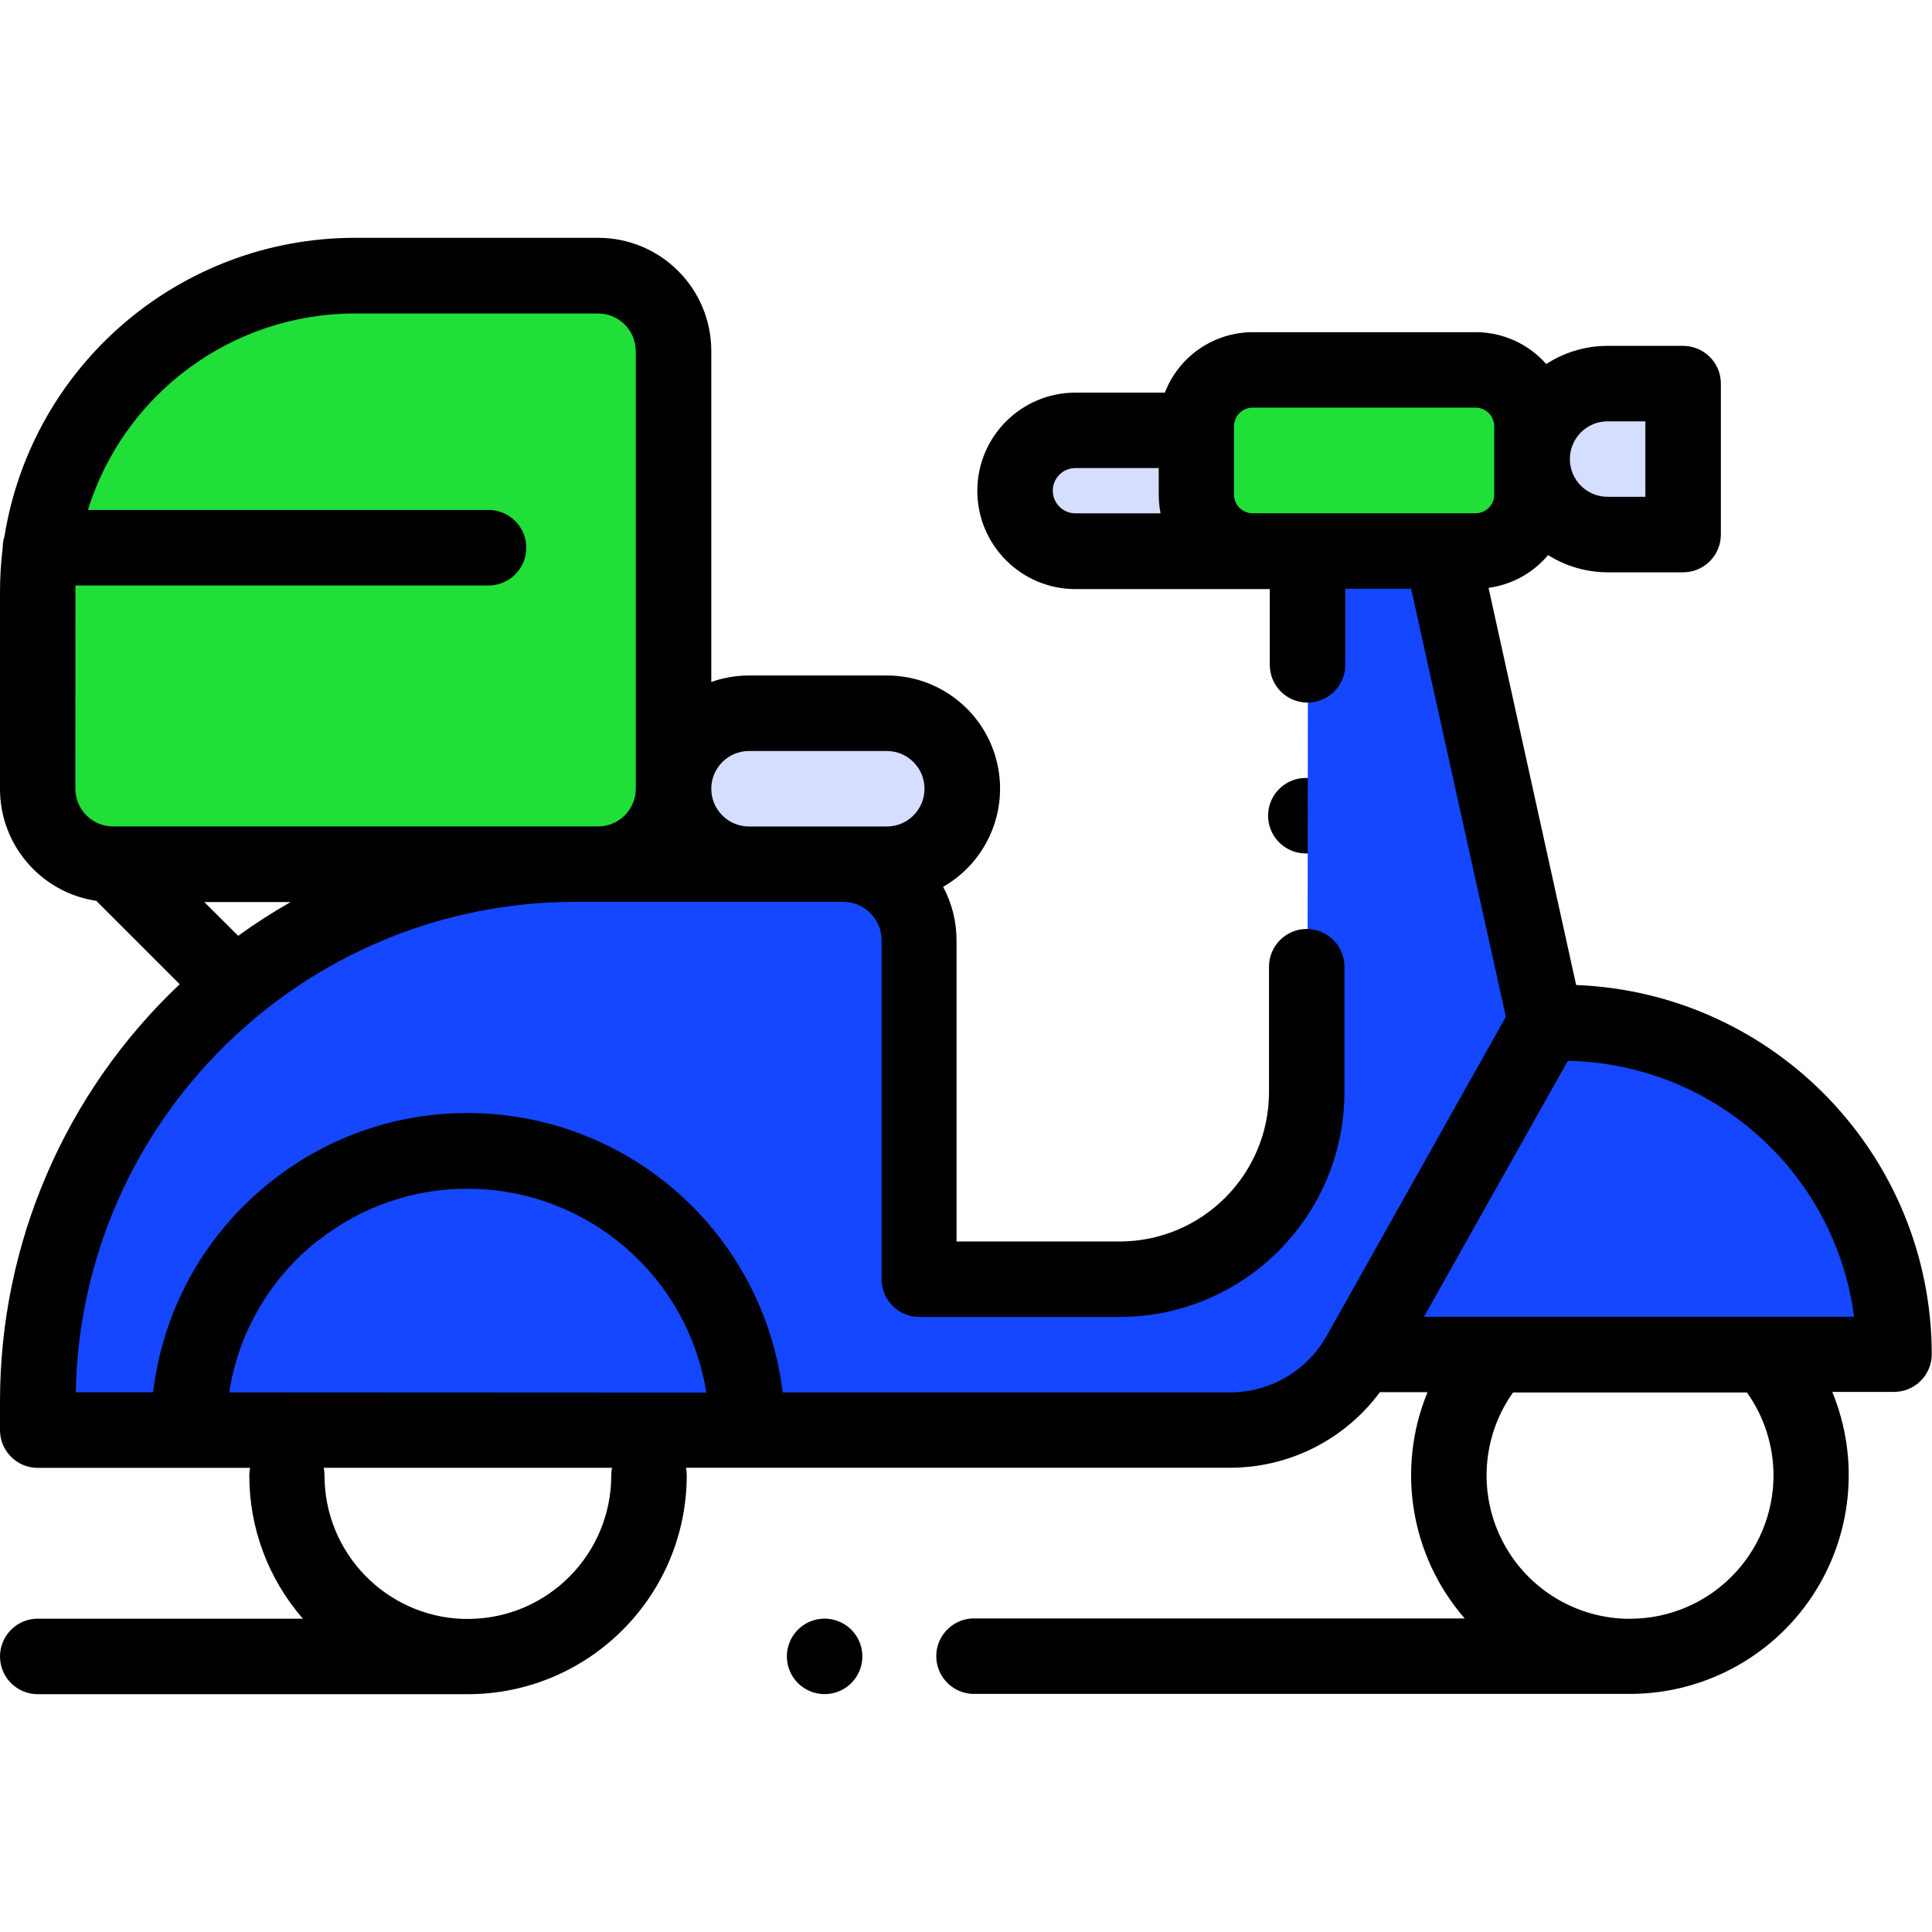
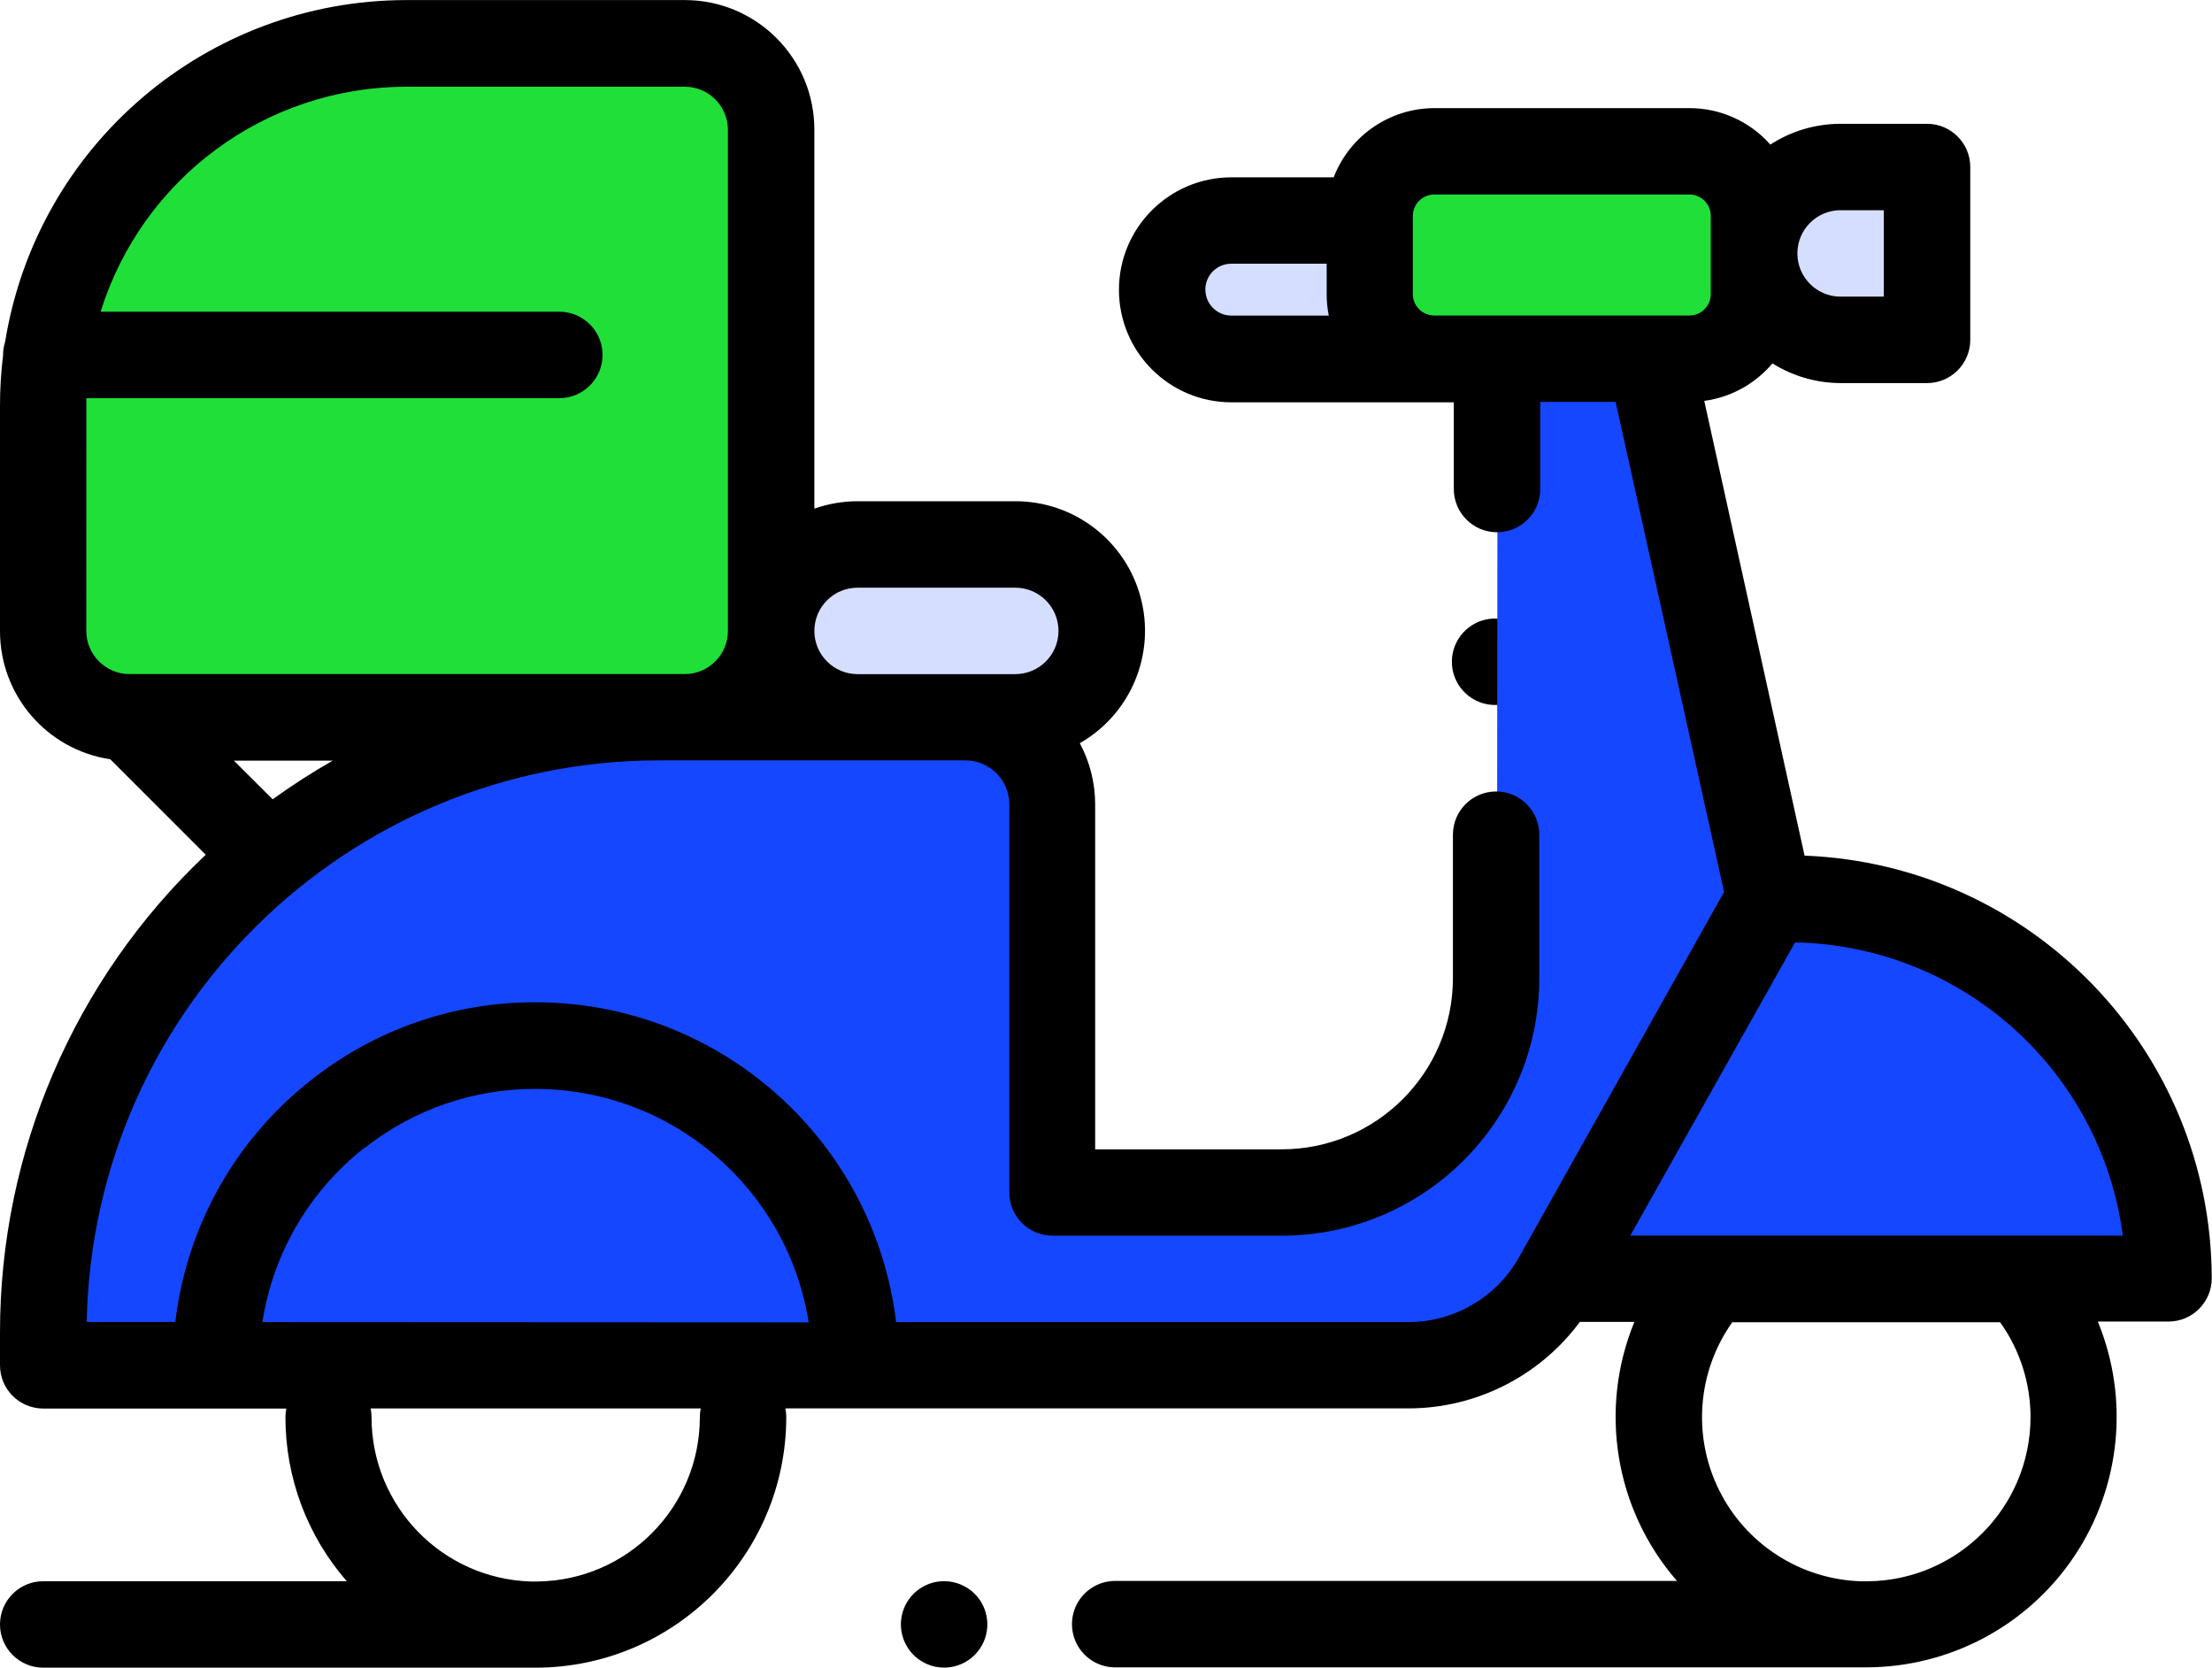
- <svg xmlns="http://www.w3.org/2000/svg" viewBox="0 0 32.448 24.462" style="width:15px;height:15px">
+ <svg xmlns="http://www.w3.org/2000/svg" viewBox="0 0 32.448 24.462">
  <path d="M24.782 2.22h-3.741a.949.949 0 00-.949.949v1.145a.949.949 0 00.949.949h3.741a.949.949 0 00.949-.949V3.168a.949.949 0 00-.949-.948zm0 0" fill="#20df39" />
  <path d="M18.062 3.234h2.03v2.028h-2.03a1.014 1.014 0 010-2.028zm10.203 1.75h-1.268a1.268 1.268 0 010-2.535h1.268zm0 0" fill="#d5deff" />
  <path d="M5.957.63h4.088a1.267 1.267 0 011.268 1.268V9.25a1.268 1.268 0 01-1.268 1.268H1.902A1.268 1.268 0 01.634 9.253v-3.3A5.322 5.322 0 015.957.63zm0 0" fill="#20df39" />
  <path d="M14.893 10.521H12.58a1.268 1.268 0 110-2.535h2.313a1.268 1.268 0 110 2.535zm0 0" fill="#d5deff" />
  <path d="M21.957 10.34a.634.634 0 100-1.267.634.634 0 100 1.267zm0 0" />
  <path d="M31.823 18.756h-8.982a2.492 2.492 0 01-2.172 1.269H.642v-.48a9.025 9.025 0 019.025-9.025h4.5a1.277 1.277 0 011.277 1.277v5.692h3.37a3.146 3.146 0 003.145-3.144l.009-9.087h2.246l1.753 7.921h.278a5.574 5.574 0 015.574 5.574zm0 0" fill="#1447ff" />
  <path d="M12.549 20.025a4.692 4.692 0 00-7.586-3.692 4.683 4.683 0 00-1.8 3.692zm0 0" fill="#1447ff" />
  <path d="M13.85 23.192a.634.634 0 10.448.186.638.638 0 00-.448-.186zm0 0" />
  <path d="M26.472 12.553L25 5.88a1.582 1.582 0 001-.55 1.89 1.89 0 001 .289h1.268a.634.634 0 00.634-.634V2.45a.634.634 0 00-.634-.634H27a1.889 1.889 0 00-1.031.305 1.579 1.579 0 00-1.185-.535H21.04a1.585 1.585 0 00-1.476 1.015h-1.5a1.65 1.65 0 100 3.3h3.262v1.272a.634.634 0 001.268 0V5.895H23.7l1.591 7.188-3.011 5.363a1.861 1.861 0 01-1.62.946h-7.515a5.332 5.332 0 00-5.287-4.691 5.272 5.272 0 00-3.286 1.135 5.293 5.293 0 00-2 3.554h-1.3a8.4 8.4 0 018.39-8.237h4.5a.645.645 0 01.644.644v5.694a.634.634 0 00.634.634h3.36a3.78 3.78 0 003.78-3.776v-2.105a.634.634 0 00-.633-.635.634.634 0 00-.634.633v2.106a2.512 2.512 0 01-2.512 2.51h-2.736v-5.057a1.9 1.9 0 00-.225-.9 1.9 1.9 0 00-.948-3.549H12.58a1.892 1.892 0 00-.634.109v-5.56a1.9 1.9 0 00-1.9-1.9h-4.09A5.966 5.966 0 00.075 5.015a.634.634 0 00-.03.186v.011A5.985 5.985 0 000 5.957v3.3a1.9 1.9 0 001.618 1.88l1.4 1.4A9.633 9.633 0 000 19.547v.479a.634.634 0 00.634.634H4.2a.647.647 0 00-.013.127 3.658 3.658 0 00.9 2.406H.634a.634.634 0 000 1.268h7.224a3.68 3.68 0 003.676-3.676.647.647 0 00-.013-.127h9.139a3.131 3.131 0 002.515-1.269h.8a3.665 3.665 0 00.625 3.8h-8.216a.634.634 0 100 1.267h10.989a3.674 3.674 0 003.4-5.072h1.037a.634.634 0 00.634-.634 6.216 6.216 0 00-5.976-6.2zM12.58 8.62h2.313a.634.634 0 010 1.268H12.58a.634.634 0 010-1.268zM1.267 5.957V5.84h6.938a.634.634 0 100-1.268H1.476a4.7 4.7 0 014.48-3.3h4.088a.634.634 0 01.634.634v7.347a.634.634 0 01-.634.634H1.9a.634.634 0 01-.634-.634zm2.164 5.2h1.45a9.652 9.652 0 00-.881.567zm6.835 9.632a2.411 2.411 0 01-2.384 2.408h-.1a2.411 2.411 0 01-2.332-2.411.647.647 0 00-.013-.127h4.842a.647.647 0 00-.013.127zm-6.417-1.397a4.032 4.032 0 011.5-2.558h.006a4.016 4.016 0 012.5-.862 4.064 4.064 0 014.008 3.424zM27 3.084h.634v1.267H27a.634.634 0 110-1.268zm-9.319 1.164a.381.381 0 01.38-.38h1.4v.446a1.589 1.589 0 00.031.315h-1.43a.381.381 0 01-.38-.38zm4.276.38h-.917a.315.315 0 01-.315-.315V3.168a.315.315 0 01.315-.315h3.741a.315.315 0 01.315.315v1.145a.315.315 0 01-.315.315zm7.829 16.159a2.411 2.411 0 01-2.386 2.407h-.1a2.408 2.408 0 01-1.889-3.8h3.929a2.4 2.4 0 01.446 1.4zm-5.871-2.664l2.417-4.3a4.947 4.947 0 014.808 4.3zm0 0" />
</svg>
